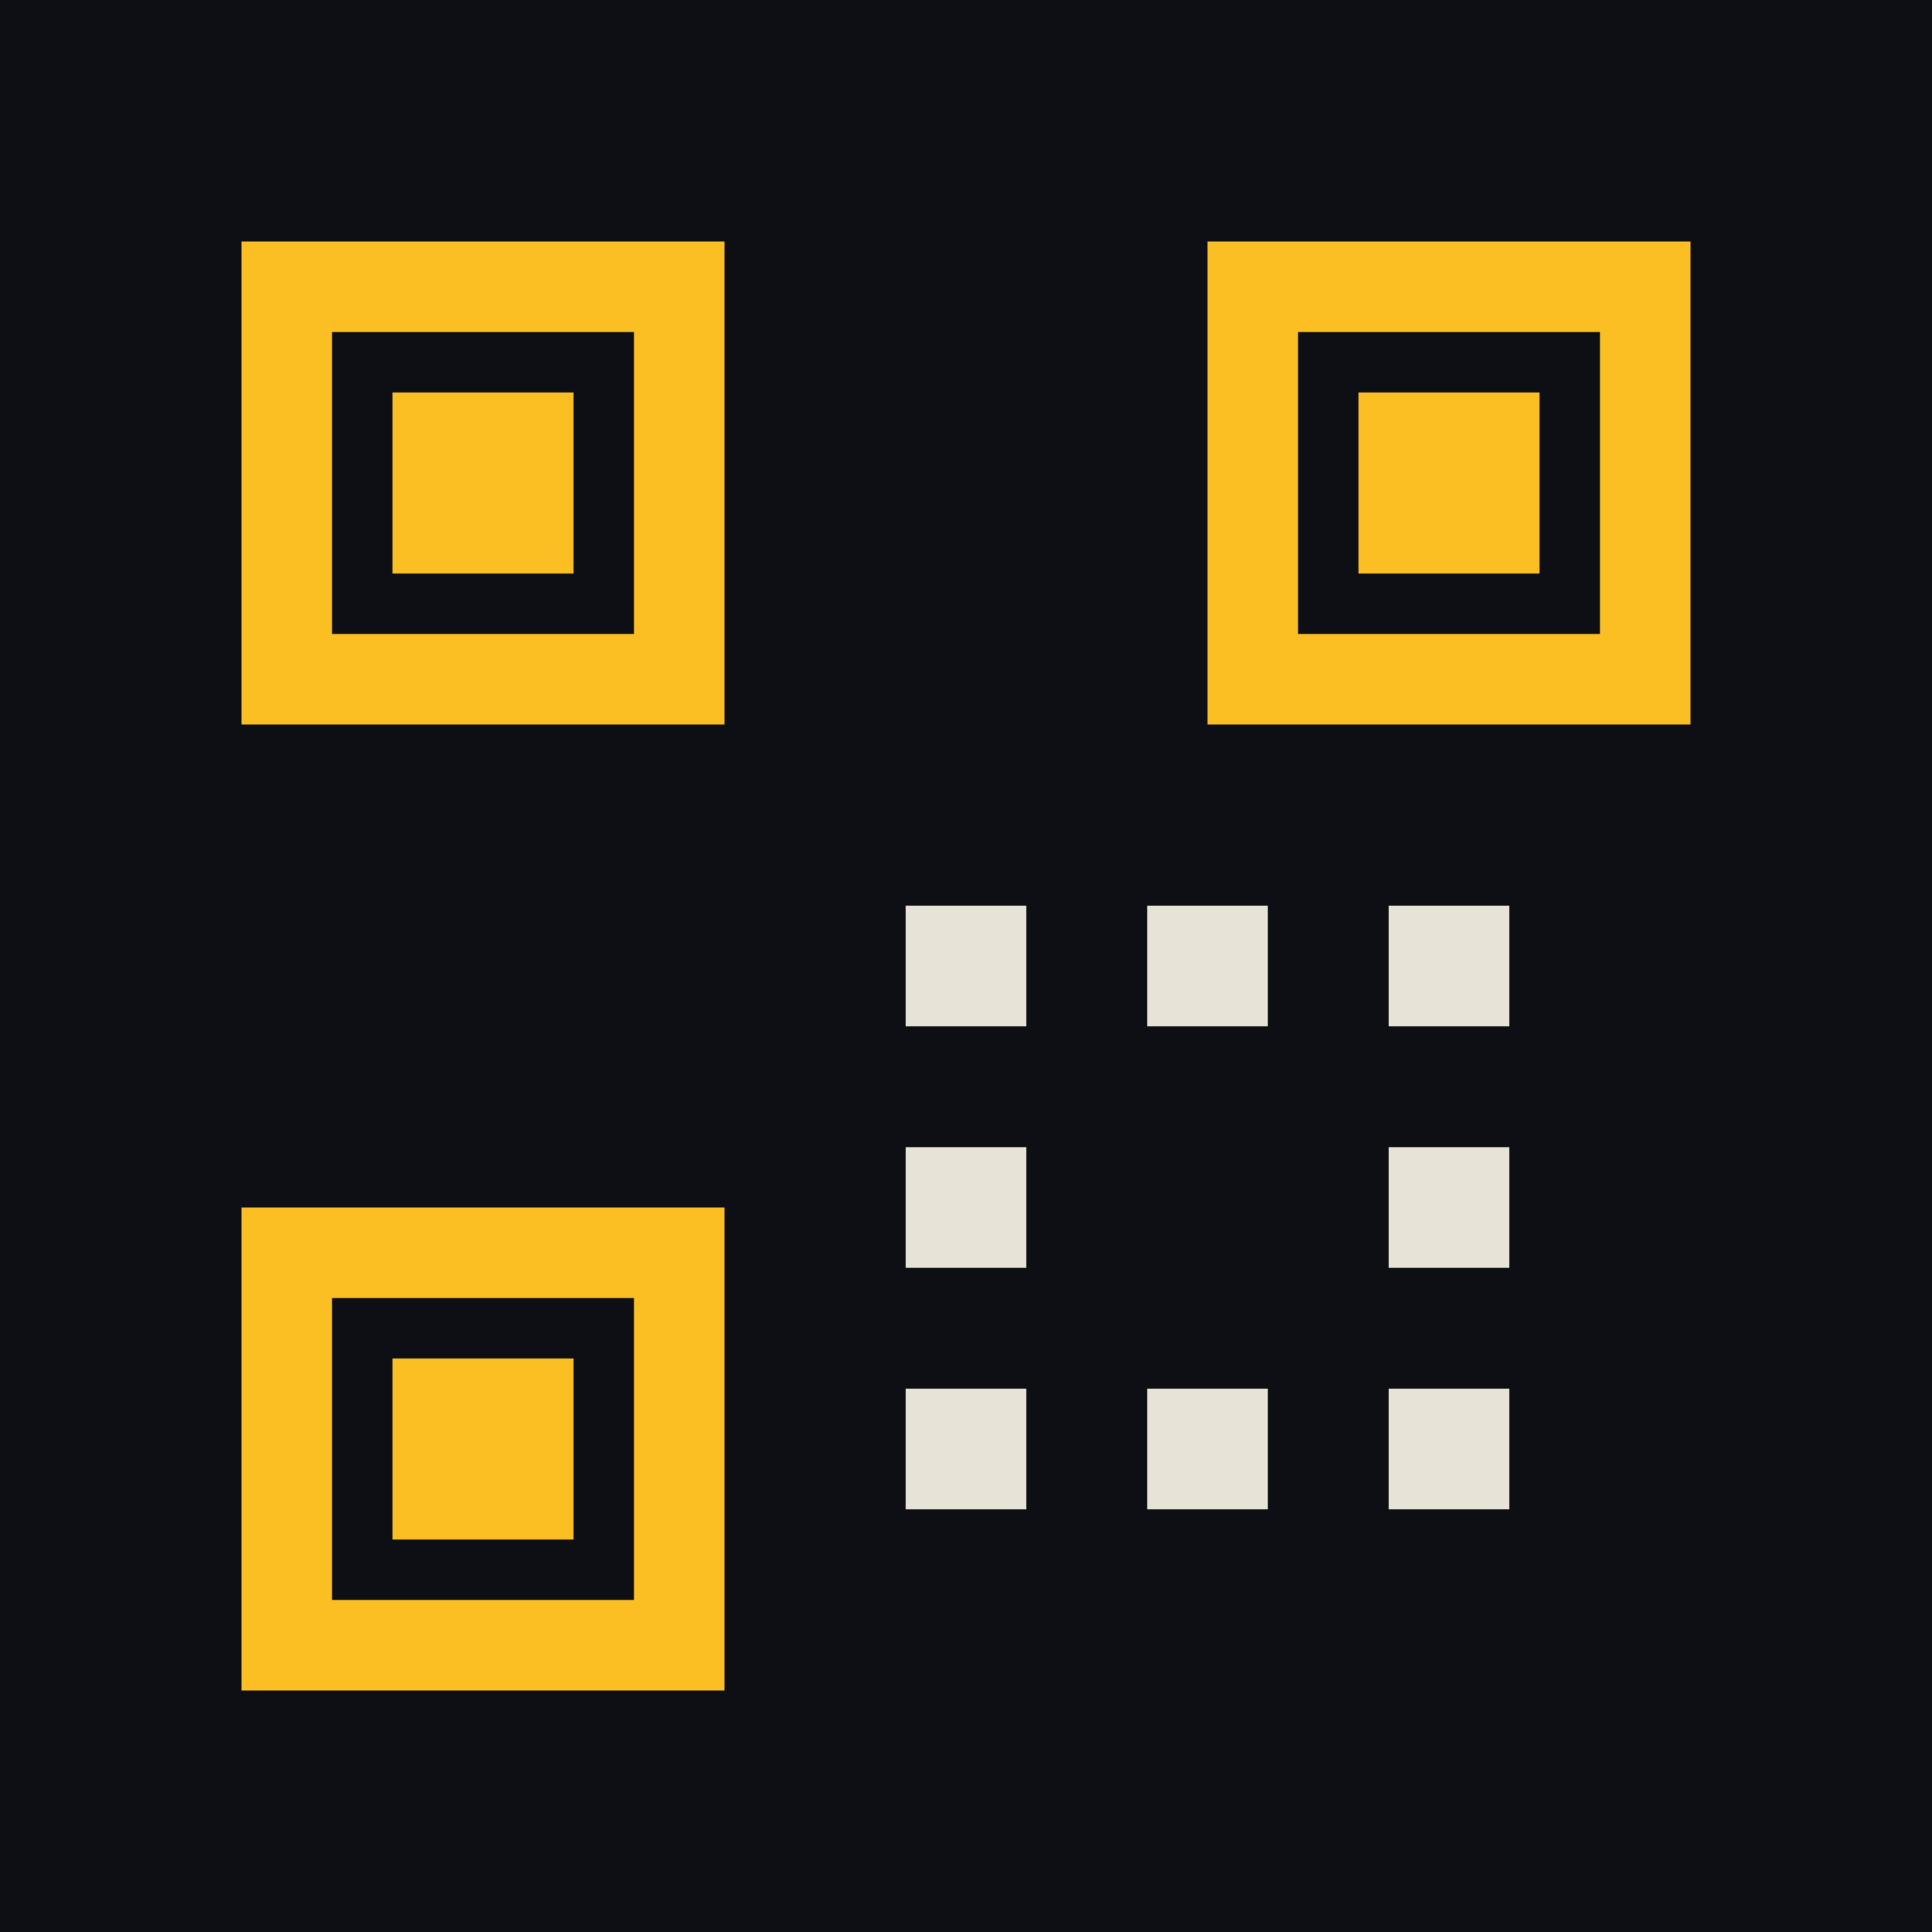
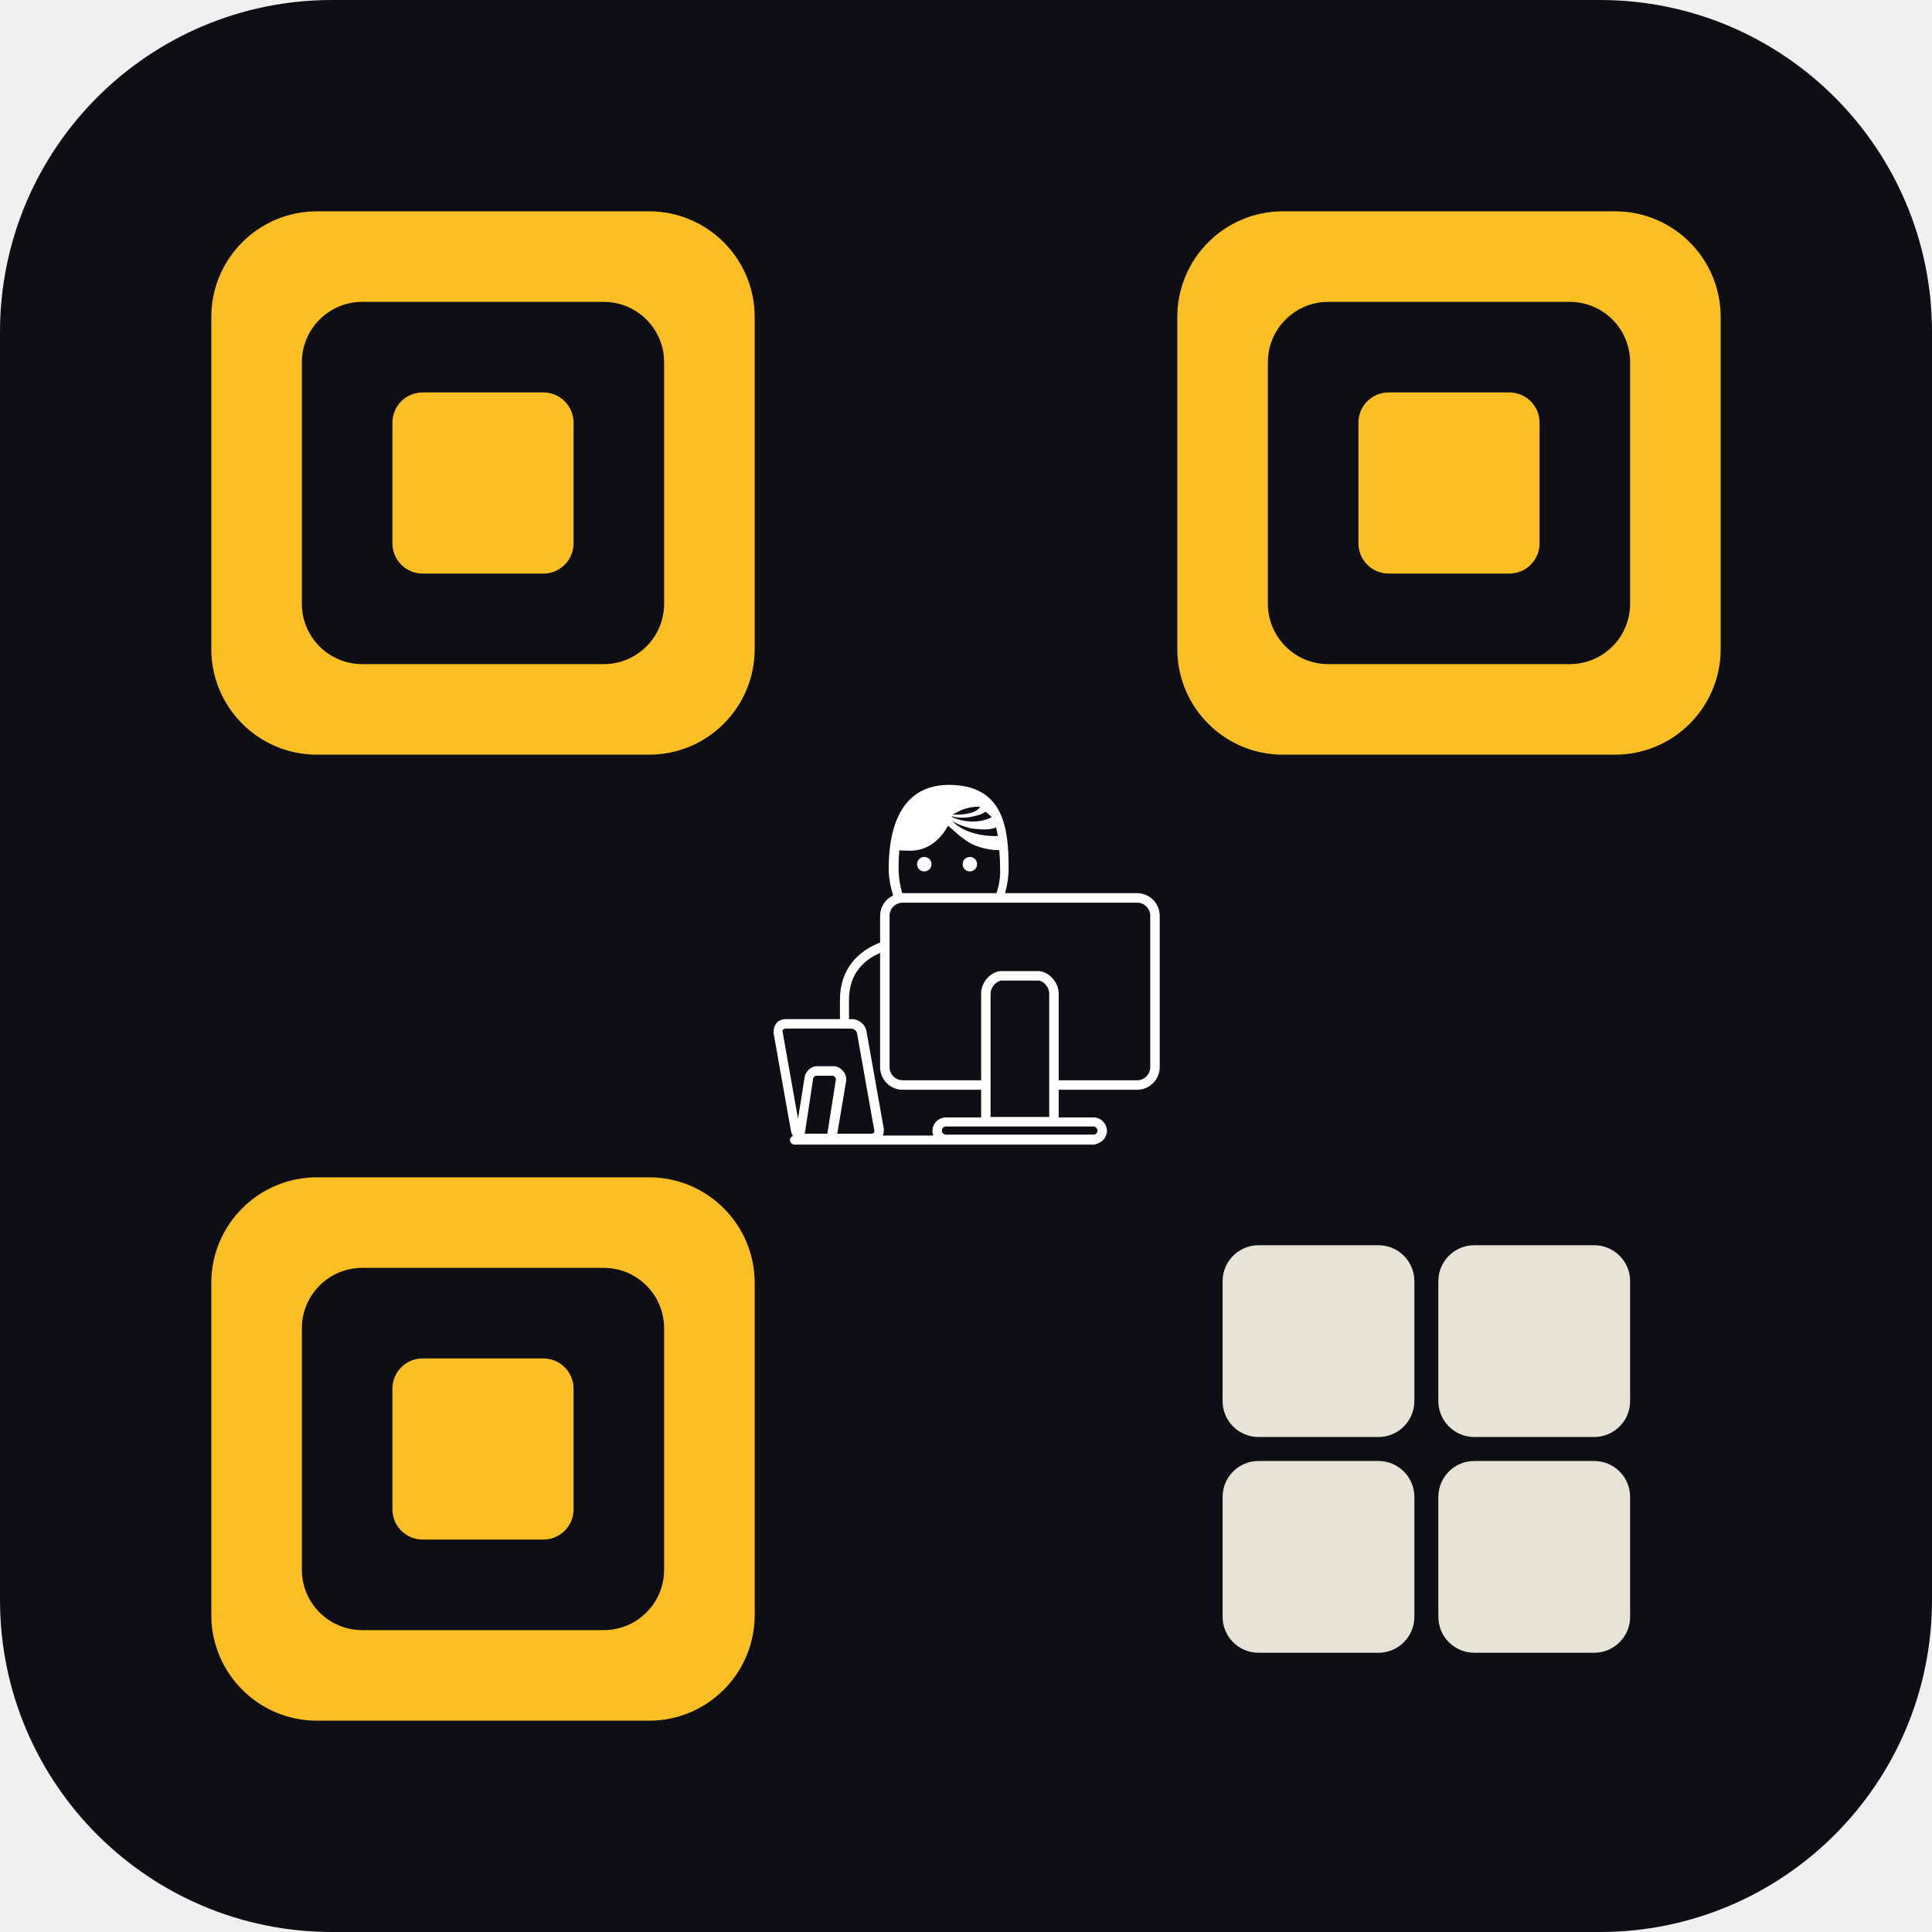
- <svg xmlns="http://www.w3.org/2000/svg" viewBox="0 0 64 64" role="img" aria-label="QR Studio">
-   <rect width="64" height="64" fill="#0d0f14" />
-   <g fill="#fbbf24">
-     <rect x="8" y="8" width="16" height="16" />
-     <rect x="40" y="8" width="16" height="16" />
-     <rect x="8" y="40" width="16" height="16" />
+ <svg xmlns="http://www.w3.org/2000/svg" width="512" height="512" viewBox="0 0 512 512" fill="none">
+   <g clip-path="url(#clip0_1502_1092)">
+     <path d="M424 0H88C39.399 0 0 39.399 0 88V424C0 472.601 39.399 512 88 512H424C472.601 512 512 472.601 512 424V88C512 39.399 472.601 0 424 0Z" fill="#0D0F14" />
+     <path d="M172 56H84C68.536 56 56 68.536 56 84V172C56 187.464 68.536 200 84 200H172C187.464 200 200 187.464 200 172V84C200 68.536 187.464 56 172 56Z" fill="#FBBF24" />
+     <path d="M160 80H96C87.163 80 80 87.163 80 96V160C80 168.837 87.163 176 96 176H160C168.837 176 176 168.837 176 160V96C176 87.163 168.837 80 160 80Z" fill="#0D0F14" />
+     <path d="M144 104H112C107.582 104 104 107.582 104 112V144C104 148.418 107.582 152 112 152H144C148.418 152 152 148.418 152 144V112C152 107.582 148.418 104 144 104Z" fill="#FBBF24" />
+     <path d="M428 56H340C324.536 56 312 68.536 312 84V172C312 187.464 324.536 200 340 200H428C443.464 200 456 187.464 456 172V84C456 68.536 443.464 56 428 56Z" fill="#FBBF24" />
+     <path d="M416 80H352C343.163 80 336 87.163 336 96V160C336 168.837 343.163 176 352 176H416C424.837 176 432 168.837 432 160V96C432 87.163 424.837 80 416 80Z" fill="#0D0F14" />
+     <path d="M400 104H368C363.582 104 360 107.582 360 112V144C360 148.418 363.582 152 368 152H400C404.418 152 408 148.418 408 144V112C408 107.582 404.418 104 400 104Z" fill="#FBBF24" />
+     <path d="M172 312H84C68.536 312 56 324.536 56 340V428C56 443.464 68.536 456 84 456H172C187.464 456 200 443.464 200 428V340C200 324.536 187.464 312 172 312Z" fill="#FBBF24" />
+     <path d="M160 336H96C87.163 336 80 343.163 80 352V416C80 424.837 87.163 432 96 432H160C168.837 432 176 424.837 176 416V352C176 343.163 168.837 336 160 336Z" fill="#0D0F14" />
+     <path d="M144 360H112C107.582 360 104 363.582 104 368V400C104 404.418 107.582 408 112 408H144C148.418 408 152 404.418 152 400V368C152 363.582 148.418 360 144 360Z" fill="#FBBF24" />
+     <path d="M365.294 330H333.529C328.266 330 324 334.266 324 339.529V371.294C324 376.557 328.266 380.823 333.529 380.823H365.294C370.557 380.823 374.823 376.557 374.823 371.294V339.529C374.823 334.266 370.557 330 365.294 330Z" fill="#E7E3D6" />
+     <path d="M422.471 330H390.706C385.443 330 381.177 334.266 381.177 339.529V371.294C381.177 376.557 385.443 380.823 390.706 380.823H422.471C427.734 380.823 432 376.557 432 371.294V339.529C432 334.266 427.734 330 422.471 330Z" fill="#E7E3D6" />
+     <path d="M365.294 387.176H333.529C328.266 387.176 324 391.442 324 396.705V428.47C324 433.733 328.266 437.999 333.529 437.999H365.294C370.557 437.999 374.823 433.733 374.823 428.47V396.705C374.823 391.442 370.557 387.176 365.294 387.176Z" fill="#E7E3D6" />
+     <path d="M422.471 387.176H390.706C385.443 387.176 381.177 391.442 381.177 396.705V428.47C381.177 433.733 385.443 437.999 390.706 437.999H422.471C427.734 437.999 432 433.733 432 428.47V396.705C432 391.442 427.734 387.176 422.471 387.176Z" fill="#E7E3D6" />
+     <path d="M244.948 230.936C246.004 230.936 246.86 230.076 246.86 229.015C246.86 227.954 246.004 227.094 244.948 227.094C243.892 227.094 243.035 227.954 243.035 229.015C243.035 230.076 243.892 230.936 244.948 230.936Z" fill="white" />
+     <path d="M257.02 230.936C258.076 230.936 258.932 230.076 258.932 229.015C258.932 227.954 258.076 227.094 257.02 227.094C255.964 227.094 255.108 227.954 255.108 229.015C255.108 230.076 255.964 230.936 257.02 230.936Z" fill="white" />
+     <path d="M301.36 236.695H266.342C266.939 234.654 267.298 232.373 267.298 230.092C267.298 219.406 265.983 208 251.402 208C244.231 208 235.626 211.842 235.506 230.092C235.506 232.613 235.985 235.014 236.702 237.295C234.67 238.256 233.236 240.297 233.236 242.698V249.782C227.618 251.943 222.599 256.625 222.599 264.91V270.073H208.257C207.301 270.073 206.345 270.433 205.747 271.153C205.149 271.994 204.91 272.954 205.03 273.915L209.571 299.488C209.691 300.088 209.811 300.569 210.169 301.049C209.691 301.169 209.332 301.649 209.332 302.129C209.332 302.73 209.811 303.21 210.408 303.33H210.528H221.404H223.794H250.685H279.01H289.767H290.125C290.245 303.33 290.364 303.33 290.364 303.21C292.038 302.85 293.352 301.409 293.352 299.728C293.352 297.807 291.799 296.126 289.767 296.126H280.564V288.802H301.36C304.587 288.802 307.336 286.161 307.336 282.799V242.698C307.336 239.336 304.587 236.695 301.36 236.695ZM242.916 219.766C242.08 220.967 241.004 221.687 240.168 221.687C239.69 221.687 239.45 221.567 239.211 221.207C239.211 221.087 239.092 221.087 239.092 221.087C239.57 219.286 240.168 217.725 240.885 216.404C241.243 217.605 241.96 218.686 242.916 219.766ZM249.267 216.719C248.194 215.244 247.255 213.366 247.255 213.366C246.719 211.354 247.121 212.963 246.719 211.085C247.197 210.605 246.853 211.085 247.658 211.085C248.375 213.246 248.865 213.5 250.609 215.78C252.353 218.061 254.231 218.682 257.316 219.536C259.462 219.766 261.8 220.126 263.951 219.286C264.19 220.006 264.31 220.727 264.429 221.567C258.121 221.687 254.021 219.505 252.353 217.524C251.204 215.749 249.984 217.705 249.267 216.719ZM248.597 213.768C251.011 217.088 255.377 217.003 258.121 216.317C260.267 215.78 259.999 215.78 261.206 215.11C261.609 215.512 262.517 216.152 262.816 216.585C257.719 219.134 251.296 216.853 250.206 214.841C248.731 213.3 250.341 211.981 250.341 210.401C251.177 210.281 247.658 213.768 248.597 213.768ZM250.743 215.378C252.621 217.39 253.158 213.768 259.731 213.768C258.658 216.451 250.072 216.287 248.865 214.975C248.865 214.975 249.938 215.646 250.743 215.378ZM238.136 230.092C238.136 227.81 238.255 225.649 238.494 223.848C238.972 224.088 239.57 224.208 240.168 224.208C240.287 224.208 240.287 224.208 240.287 224.208C241.96 224.088 245.389 220.158 246.585 218.597C247.063 218.958 250.743 216.988 250.743 218.463C253.56 220.61 253.426 221.087 257.048 223.427C259.328 224.611 262.011 225.305 264.828 225.305C264.948 227.105 265.027 227.93 265.027 230.092C265.146 232.373 264.788 234.654 264.071 236.695H239.211C239.211 236.695 239.211 236.695 239.092 236.695C238.494 234.654 238.136 232.373 238.136 230.092ZM207.42 273.554C207.301 273.194 207.42 272.954 207.54 272.834C207.659 272.714 207.898 272.594 208.137 272.594H225.587C226.304 272.594 227.021 273.194 227.14 273.915L231.682 299.488C231.801 299.848 231.682 300.088 231.562 300.208C231.443 300.328 231.204 300.448 230.965 300.448H221.882L224.272 286.281V286.041C224.272 284.12 222.479 282.559 221.045 282.559H216.384C214.95 282.559 213.276 284 213.157 285.921L211.484 296.486L207.42 273.554ZM219.252 300.448H213.516C213.396 300.448 213.396 300.448 213.276 300.448L215.428 286.281V286.041C215.428 285.561 216.025 285.08 216.145 285.08H220.806C221.045 285.2 221.523 285.561 221.523 286.041L219.252 300.448ZM289.767 298.527C290.364 298.527 290.842 299.008 290.842 299.608C290.842 300.208 290.364 300.689 289.767 300.689H250.685C250.087 300.689 249.609 300.208 249.609 299.608C249.609 299.008 250.087 298.527 250.685 298.527H260.007H280.564H289.767ZM250.685 296.126C248.773 296.126 247.1 297.687 247.1 299.728C247.1 300.208 247.219 300.569 247.339 300.929H233.953C234.192 300.328 234.311 299.608 234.192 299.008L229.65 273.434C229.411 271.513 227.618 270.073 225.706 270.073H224.989V264.91C224.989 257.586 229.531 254.104 233.236 252.543V282.799C233.236 286.161 235.985 288.802 239.211 288.802H260.007V296.126H250.685ZM262.517 296.006V263.349C262.517 261.428 264.31 259.867 265.385 259.867H275.186C276.381 259.867 278.054 261.428 278.054 263.349V296.006H262.517ZM304.826 282.799C304.826 284.72 303.272 286.281 301.36 286.281H280.564V263.349C280.564 259.987 277.576 257.346 275.186 257.346H265.385C262.876 257.346 260.007 259.987 260.007 263.349V286.281H239.211C237.299 286.281 235.745 284.72 235.745 282.799V242.698C235.745 240.777 237.299 239.216 239.211 239.216H301.36C303.272 239.216 304.826 240.777 304.826 242.698V282.799Z" fill="white" />
+     <path d="M253.023 211.662C253.023 218.331 248.309 225.44 241.315 225.44C234.322 225.44 235.94 224.586 237.373 218.488C239.762 213.857 240.479 213.366 243.227 211.171C246.572 209.833 248.364 208.247 253.023 211.662Z" fill="white" />
  </g>
-   <g fill="#0d0f14">
-     <rect x="11" y="11" width="10" height="10" />
-     <rect x="43" y="11" width="10" height="10" />
-     <rect x="11" y="43" width="10" height="10" />
-   </g>
-   <g fill="#fbbf24">
-     <rect x="13" y="13" width="6" height="6" />
-     <rect x="45" y="13" width="6" height="6" />
-     <rect x="13" y="45" width="6" height="6" />
-   </g>
-   <g fill="#e7e3d6">
-     <rect x="30" y="30" width="4" height="4" />
-     <rect x="38" y="30" width="4" height="4" />
-     <rect x="46" y="30" width="4" height="4" />
-     <rect x="30" y="38" width="4" height="4" />
-     <rect x="46" y="38" width="4" height="4" />
-     <rect x="30" y="46" width="4" height="4" />
-     <rect x="38" y="46" width="4" height="4" />
-     <rect x="46" y="46" width="4" height="4" />
-   </g>
+   <defs>
+     <clipPath id="clip0_1502_1092">
+       <rect width="512" height="512" fill="white" />
+     </clipPath>
+   </defs>
</svg>
